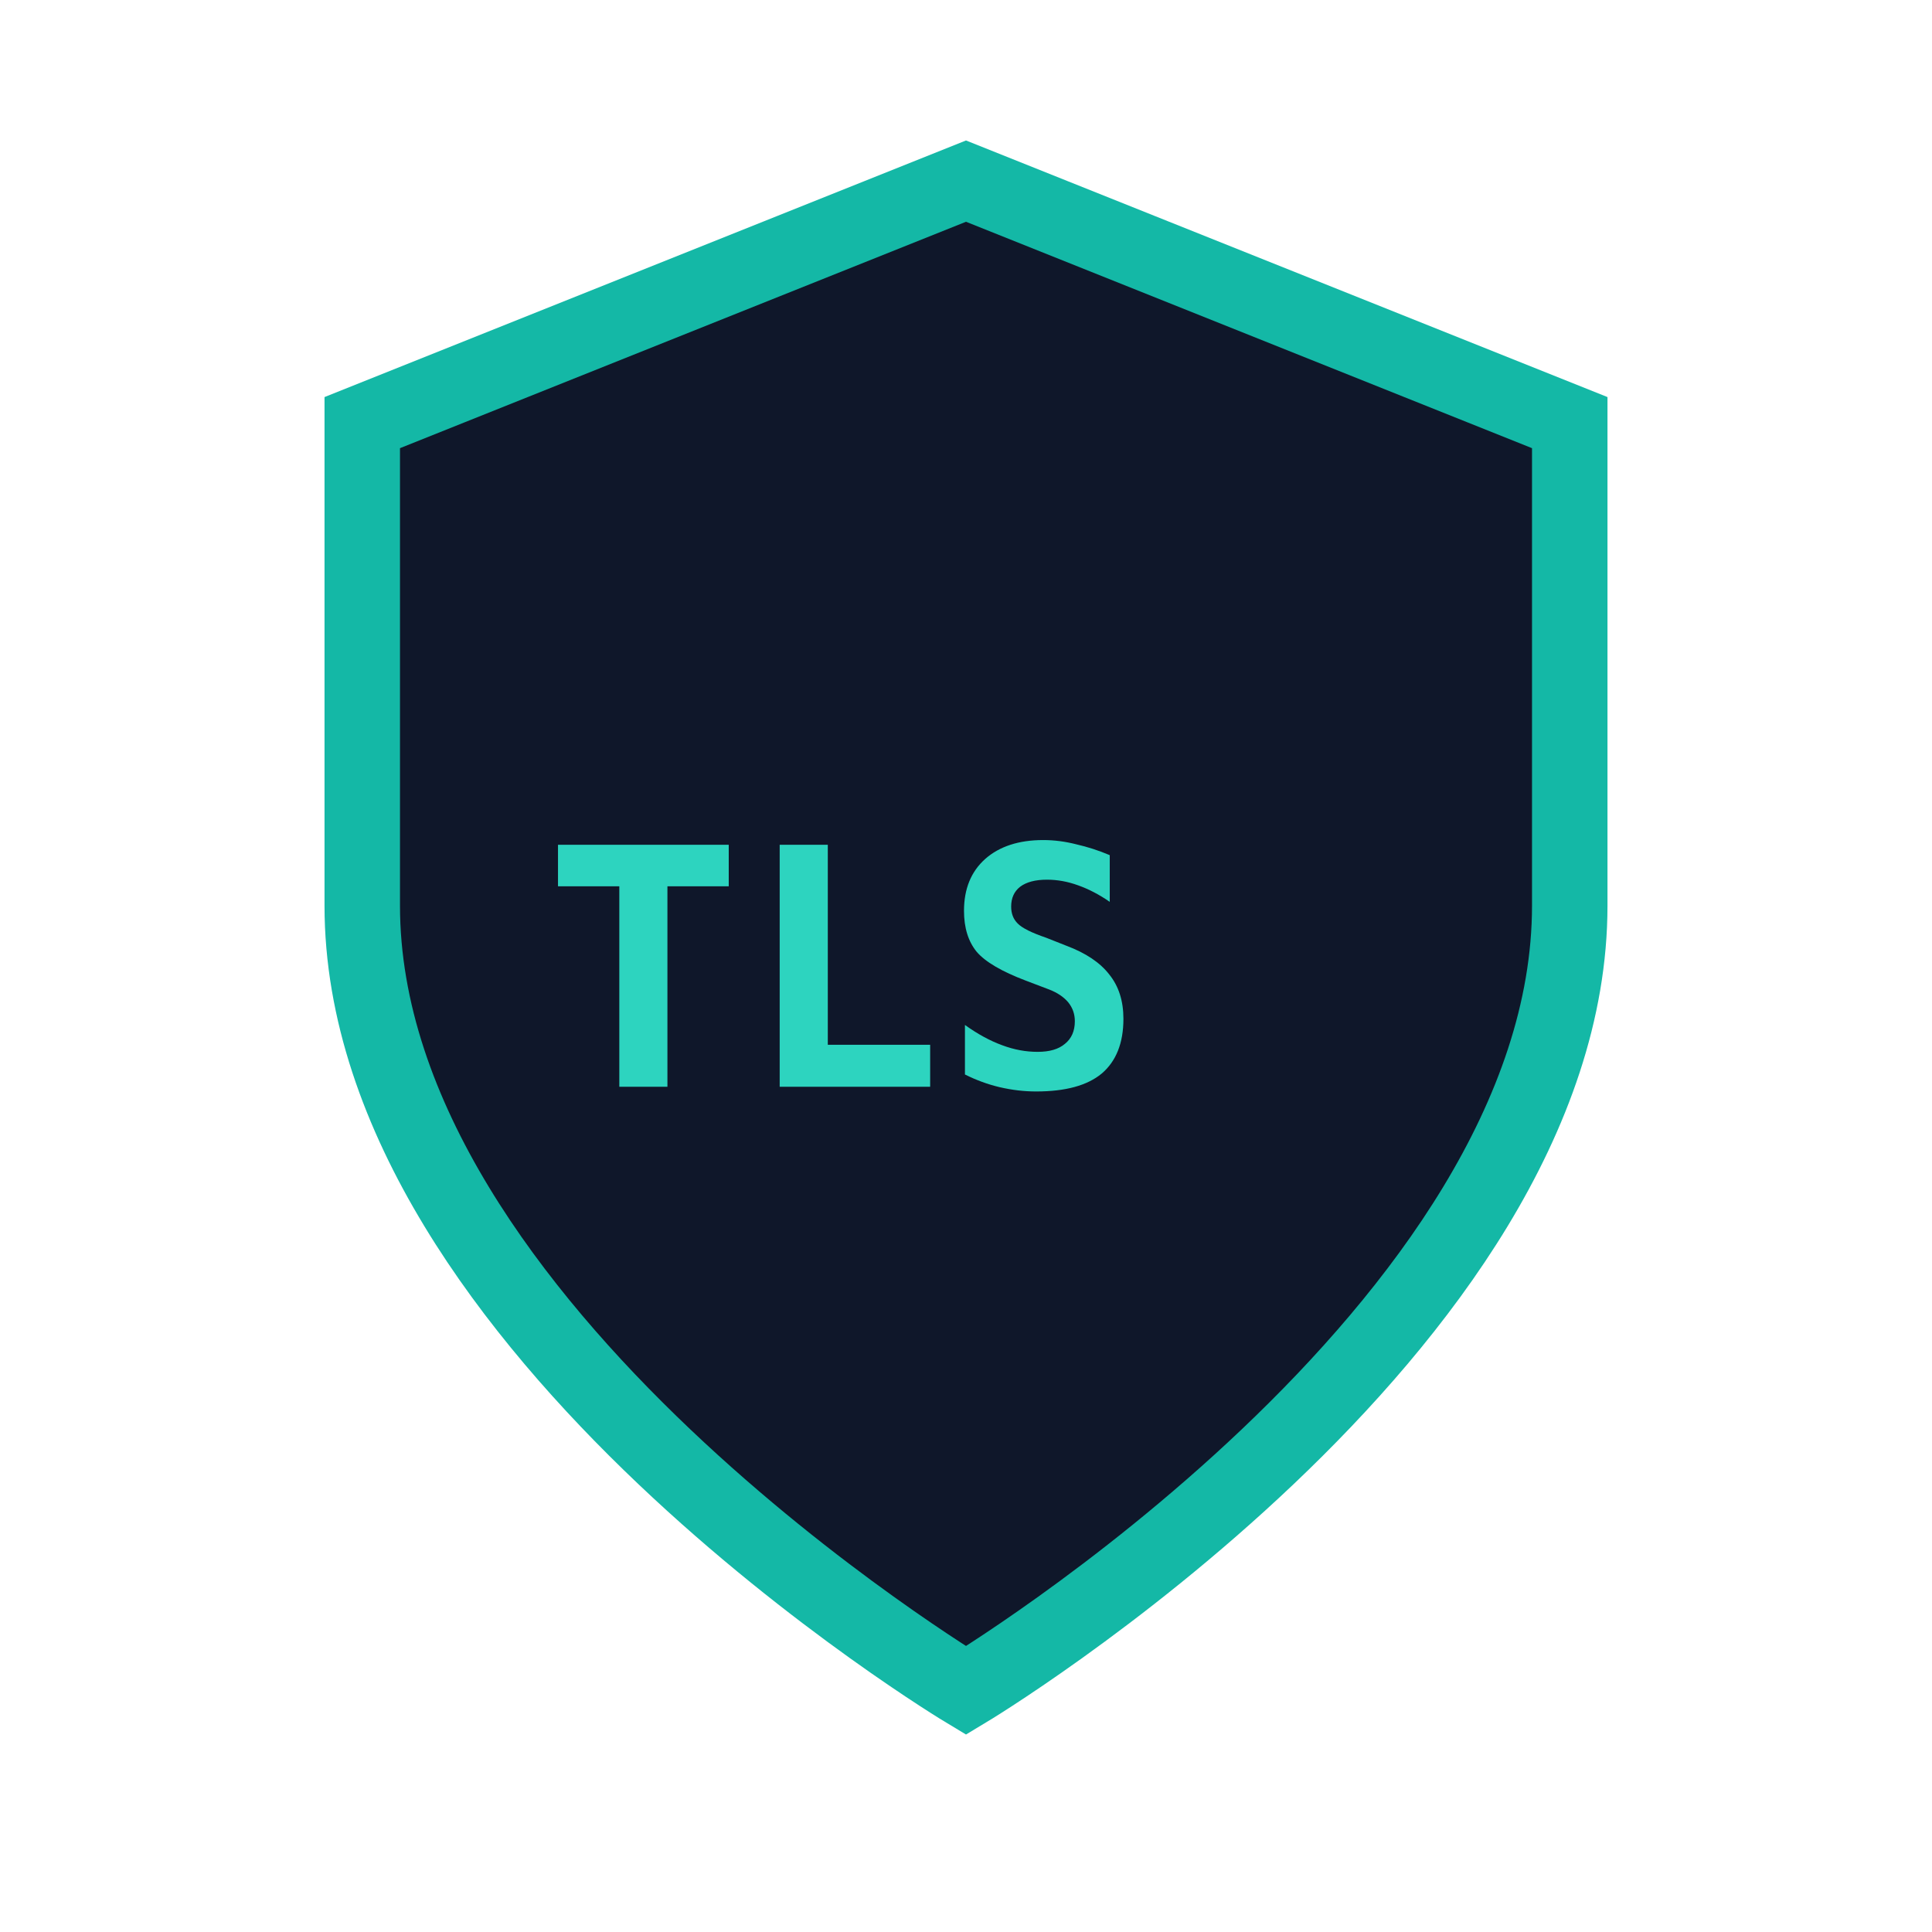
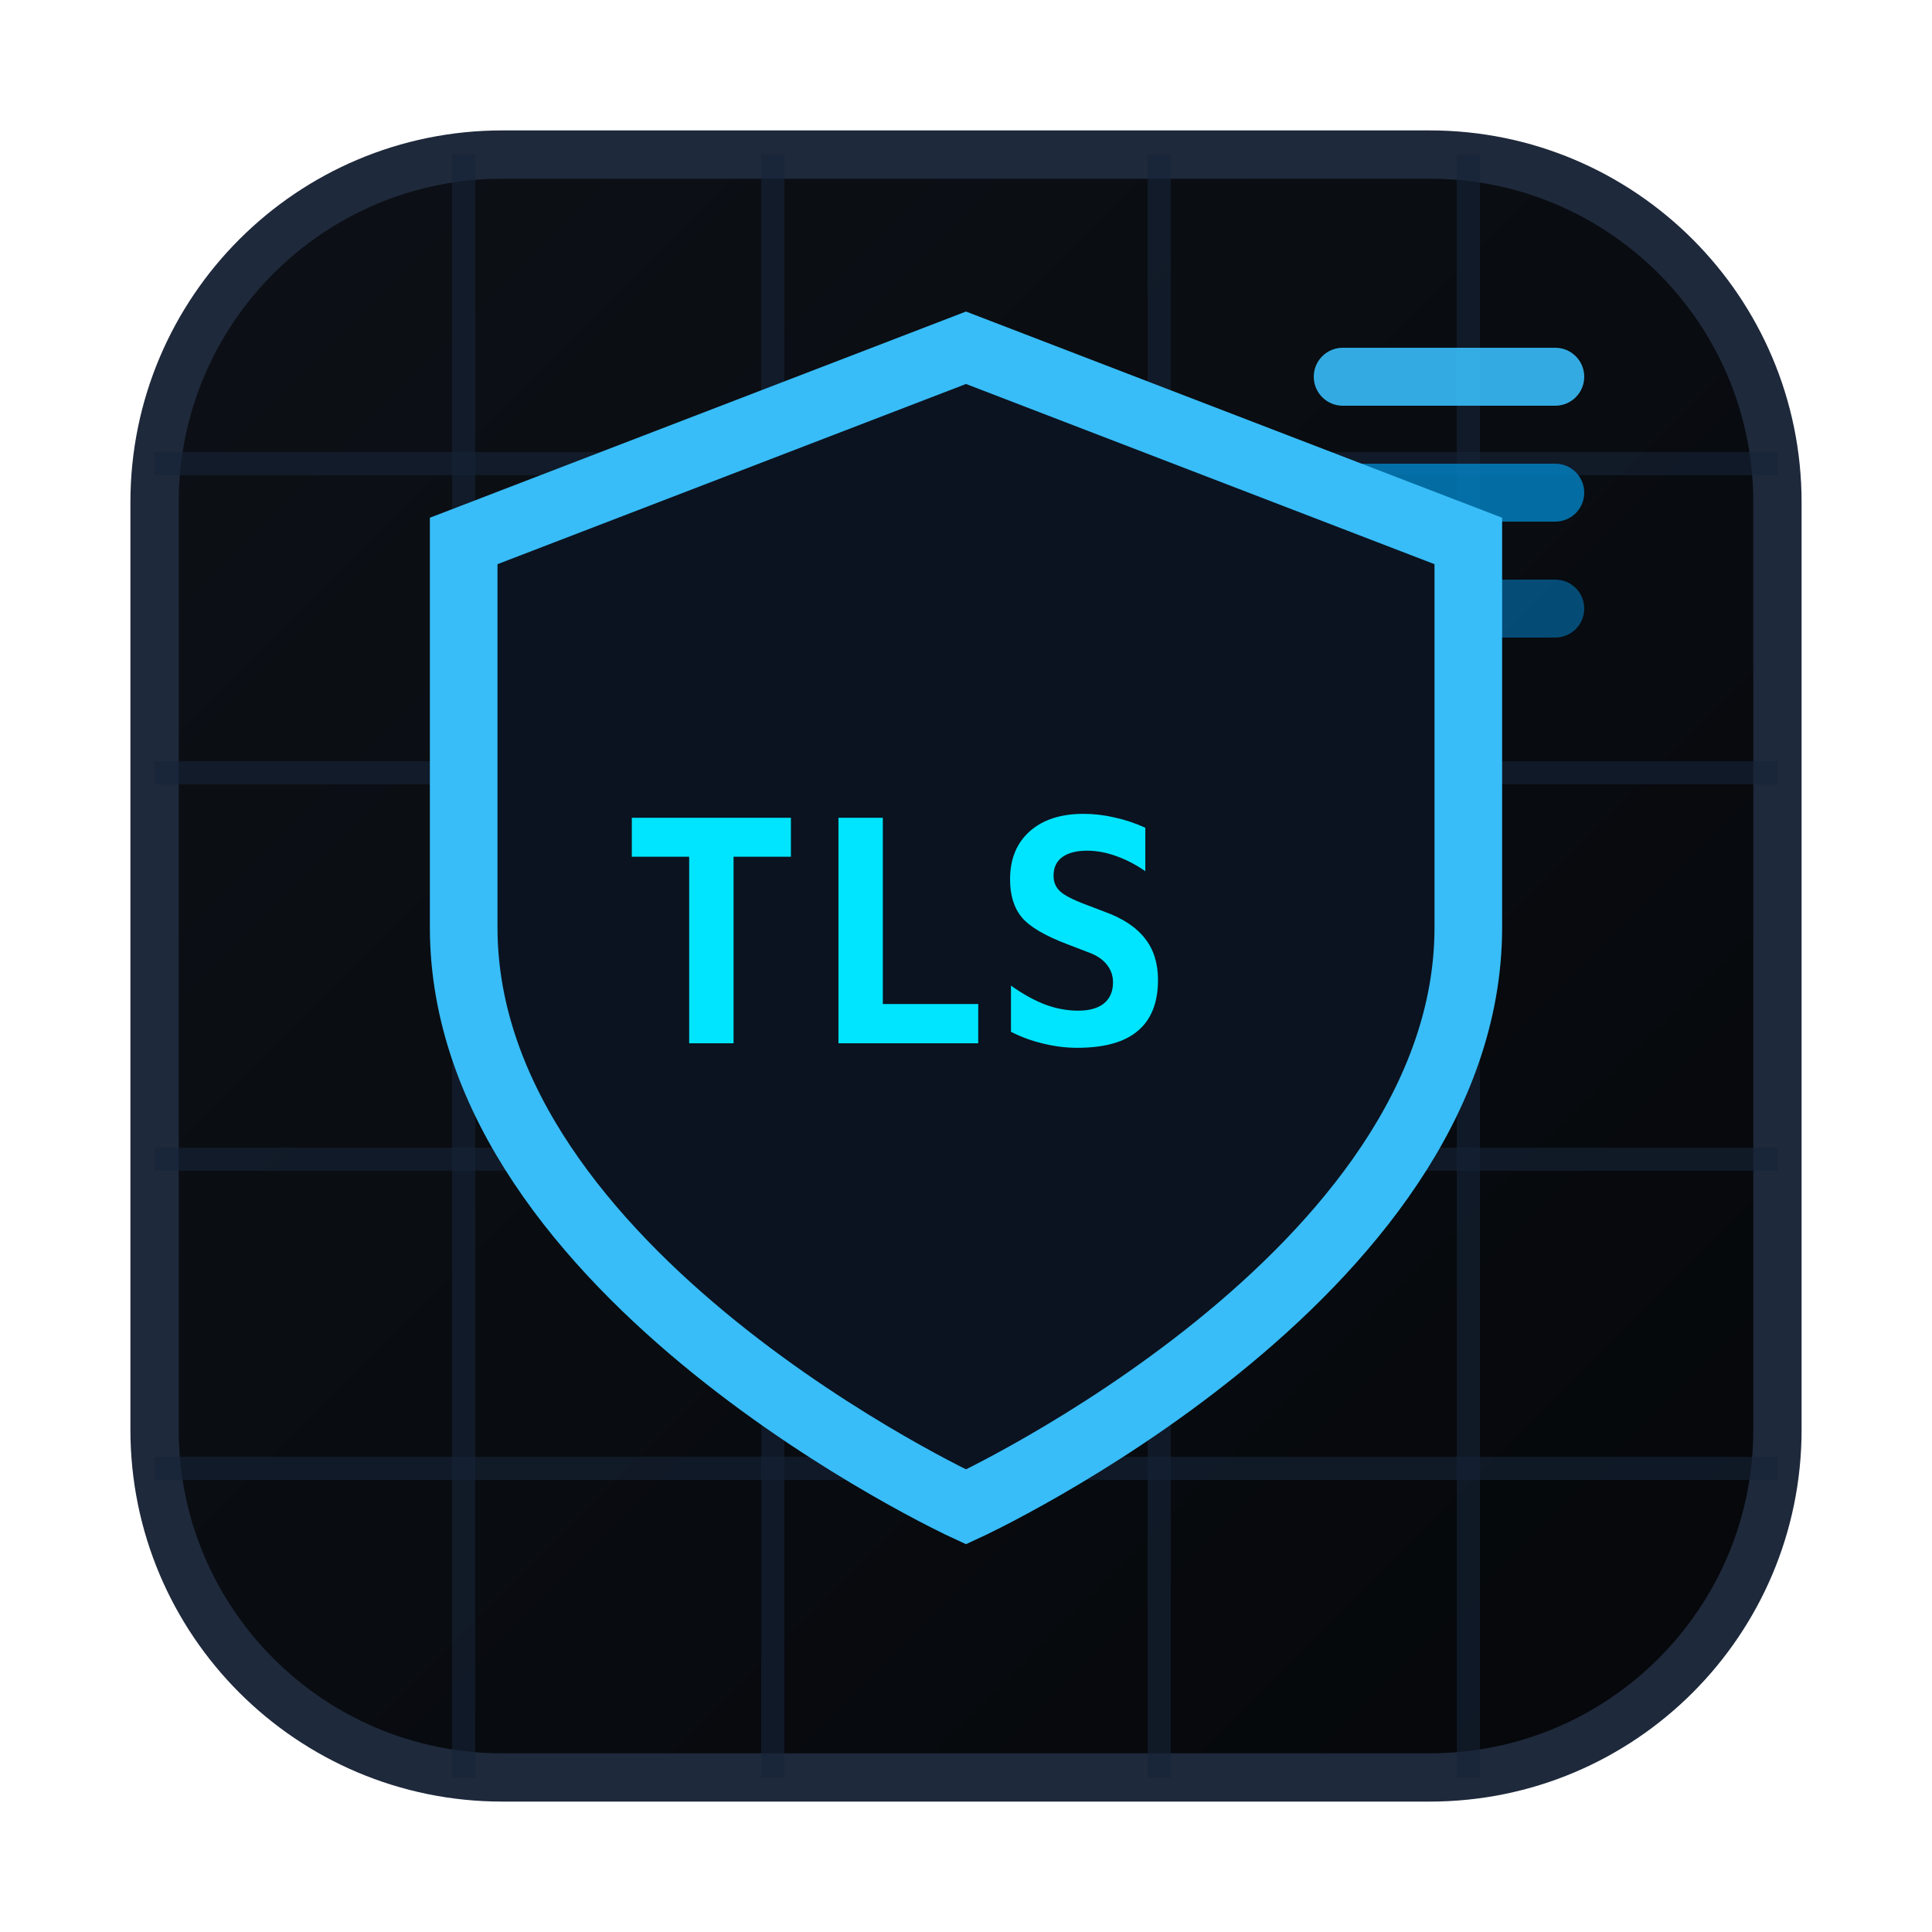
- <svg xmlns="http://www.w3.org/2000/svg" viewBox="0 0 64 64" width="64" height="64">
-   <path d="M32 6 L52 14 V30 C52 44 32 56 32 56 C32 56 12 44 12 30 V14 Z" fill="#0f172a" stroke="#14b8a6" stroke-width="2.5" />
-   <text x="18" y="36" font-family="monospace" font-size="11" fill="#2dd4bf" font-weight="bold">TLS</text>
+ <svg xmlns="http://www.w3.org/2000/svg" viewBox="0 0 100 100" width="100" height="100">
+   <defs>
+     <linearGradient id="bg_tlssled" x1="0%" y1="0%" x2="100%" y2="100%">
+       <stop offset="0%" stop-color="#0d1117" />
+       <stop offset="100%" stop-color="#05070a" />
+     </linearGradient>
+   </defs>
+   <rect x="8" y="8" width="84" height="84" rx="18" fill="url(#bg_tlssled)" stroke="#1e293b" stroke-width="2.5" />
+   <line x1="24" y1="8" x2="24" y2="92" stroke="#162438" stroke-width="1.2" stroke-opacity="0.6" />
+   <line x1="40" y1="8" x2="40" y2="92" stroke="#162438" stroke-width="1.2" stroke-opacity="0.6" />
+   <line x1="60" y1="8" x2="60" y2="92" stroke="#162438" stroke-width="1.2" stroke-opacity="0.6" />
+   <line x1="76" y1="8" x2="76" y2="92" stroke="#162438" stroke-width="1.2" stroke-opacity="0.6" />
+   <line x1="8" y1="24" x2="92" y2="24" stroke="#162438" stroke-width="1.2" stroke-opacity="0.6" />
+   <line x1="8" y1="40" x2="92" y2="40" stroke="#162438" stroke-width="1.2" stroke-opacity="0.6" />
+   <line x1="8" y1="60" x2="92" y2="60" stroke="#162438" stroke-width="1.2" stroke-opacity="0.6" />
+   <line x1="8" y1="76" x2="92" y2="76" stroke="#162438" stroke-width="1.2" stroke-opacity="0.6" />
+   <rect x="68" y="18" width="14" height="3" rx="1.5" fill="#38bdf8" fill-opacity="0.9" />
+   <rect x="68" y="24" width="14" height="3" rx="1.5" fill="#0284c7" fill-opacity="0.8" />
+   <rect x="68" y="30" width="14" height="3" rx="1.5" fill="#0369a1" fill-opacity="0.7" />
+   <path d="M50 18 L76 28 V48 C76 66 50 78 50 78 C50 78 24 66 24 48 V28 Z" fill="#0b1320" stroke="#38bdf8" stroke-width="3.5" />
+   <text x="32" y="54" font-family="monospace" font-size="16" fill="#00e5ff" font-weight="bold">TLS</text>
</svg>
